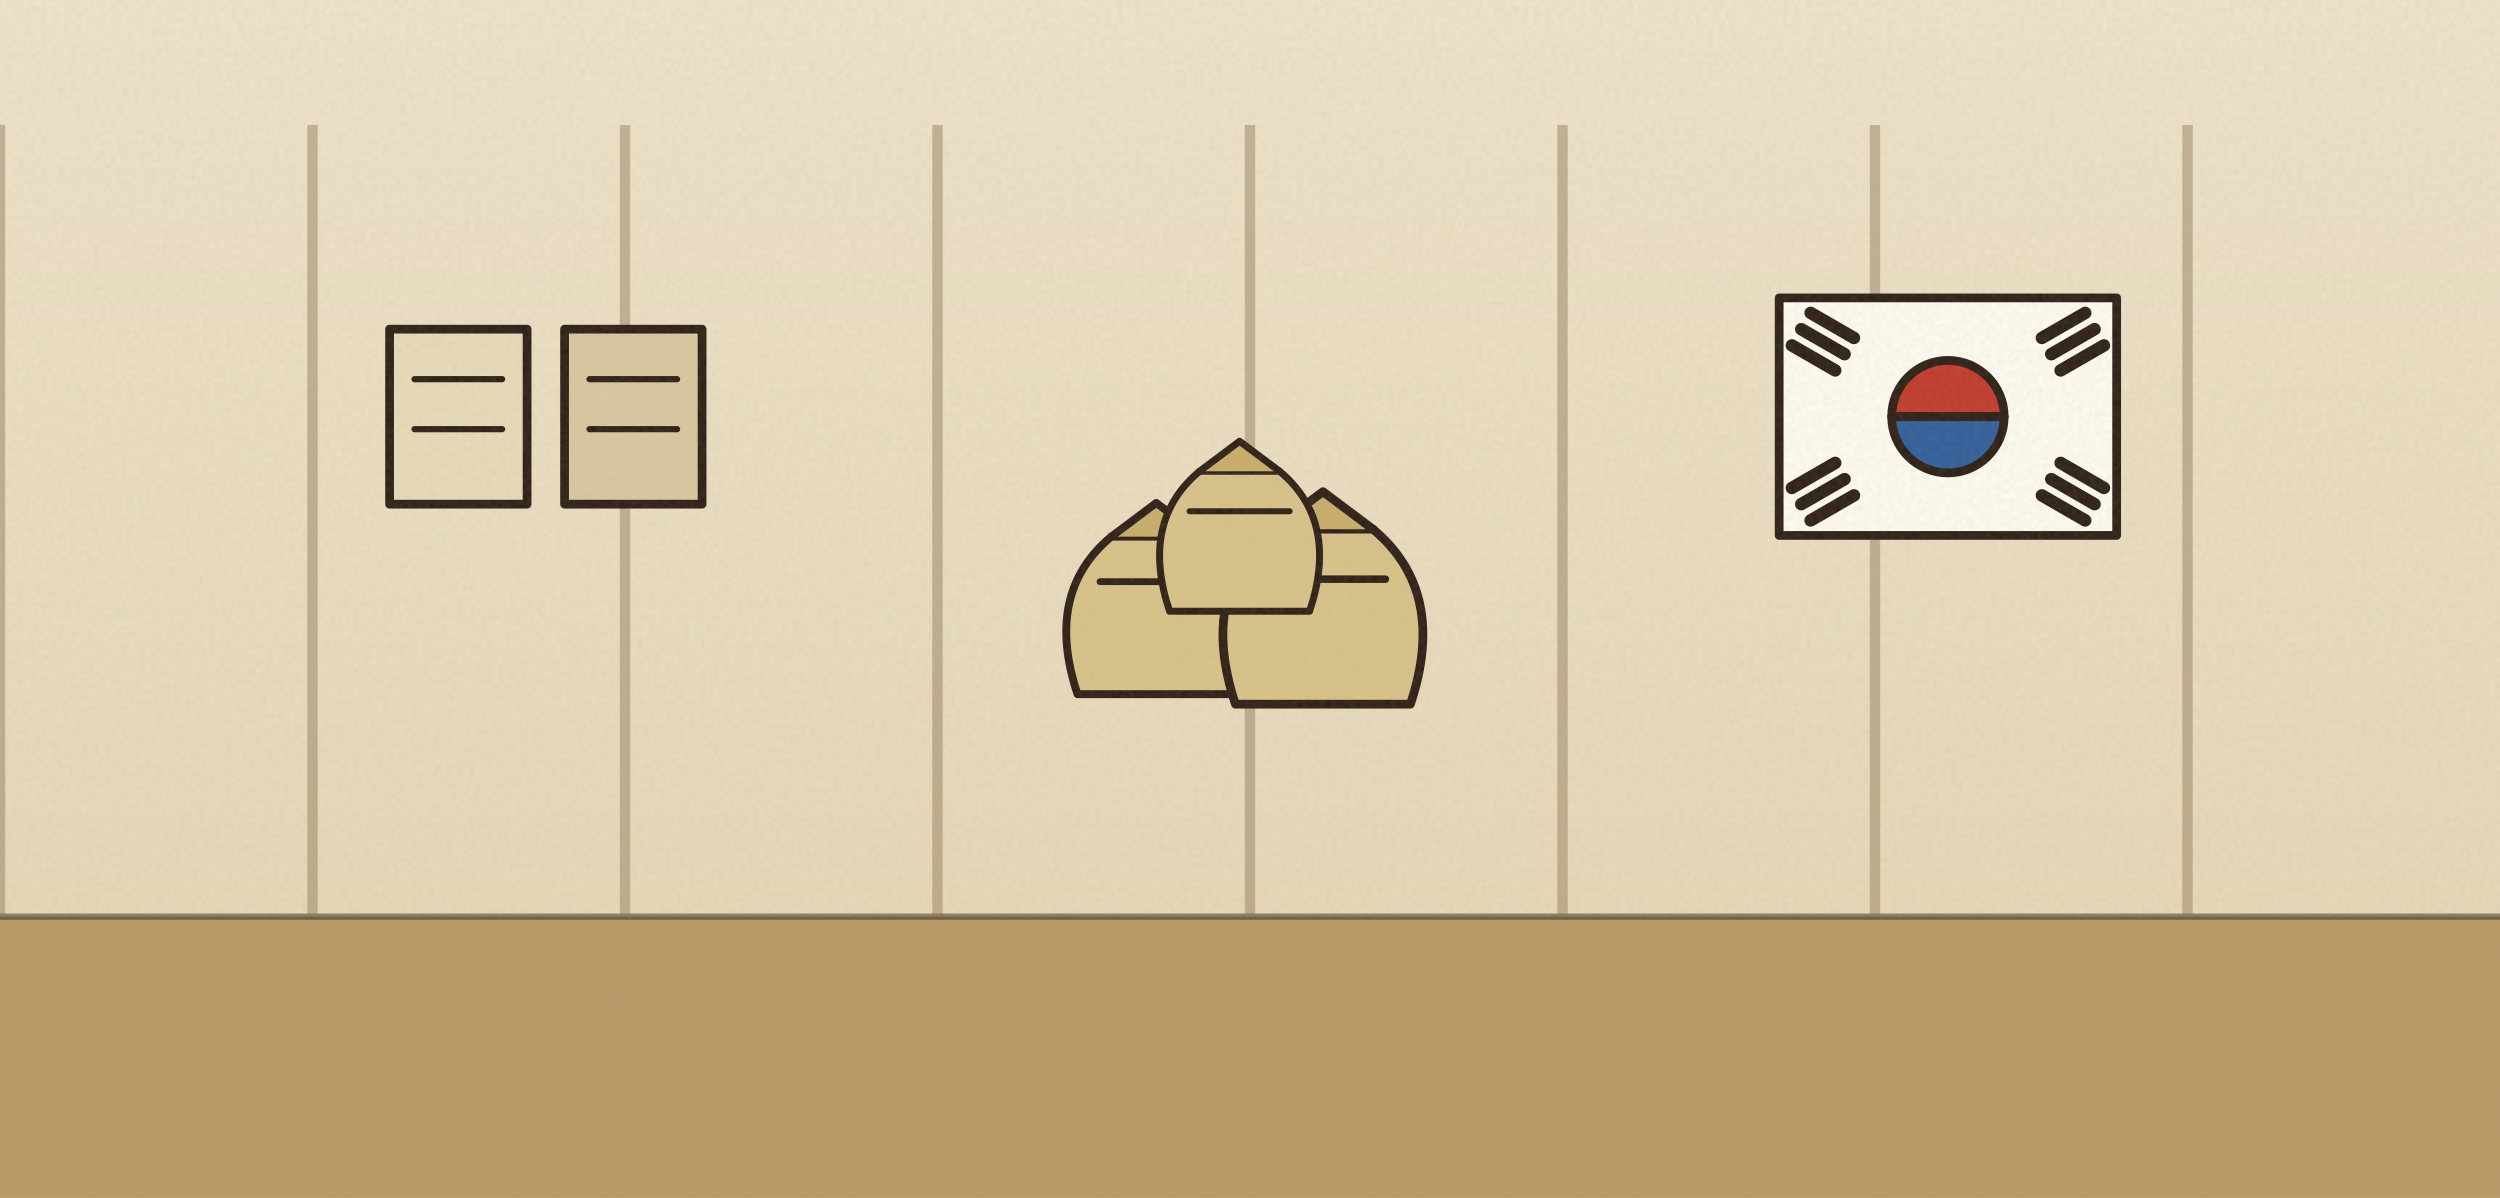
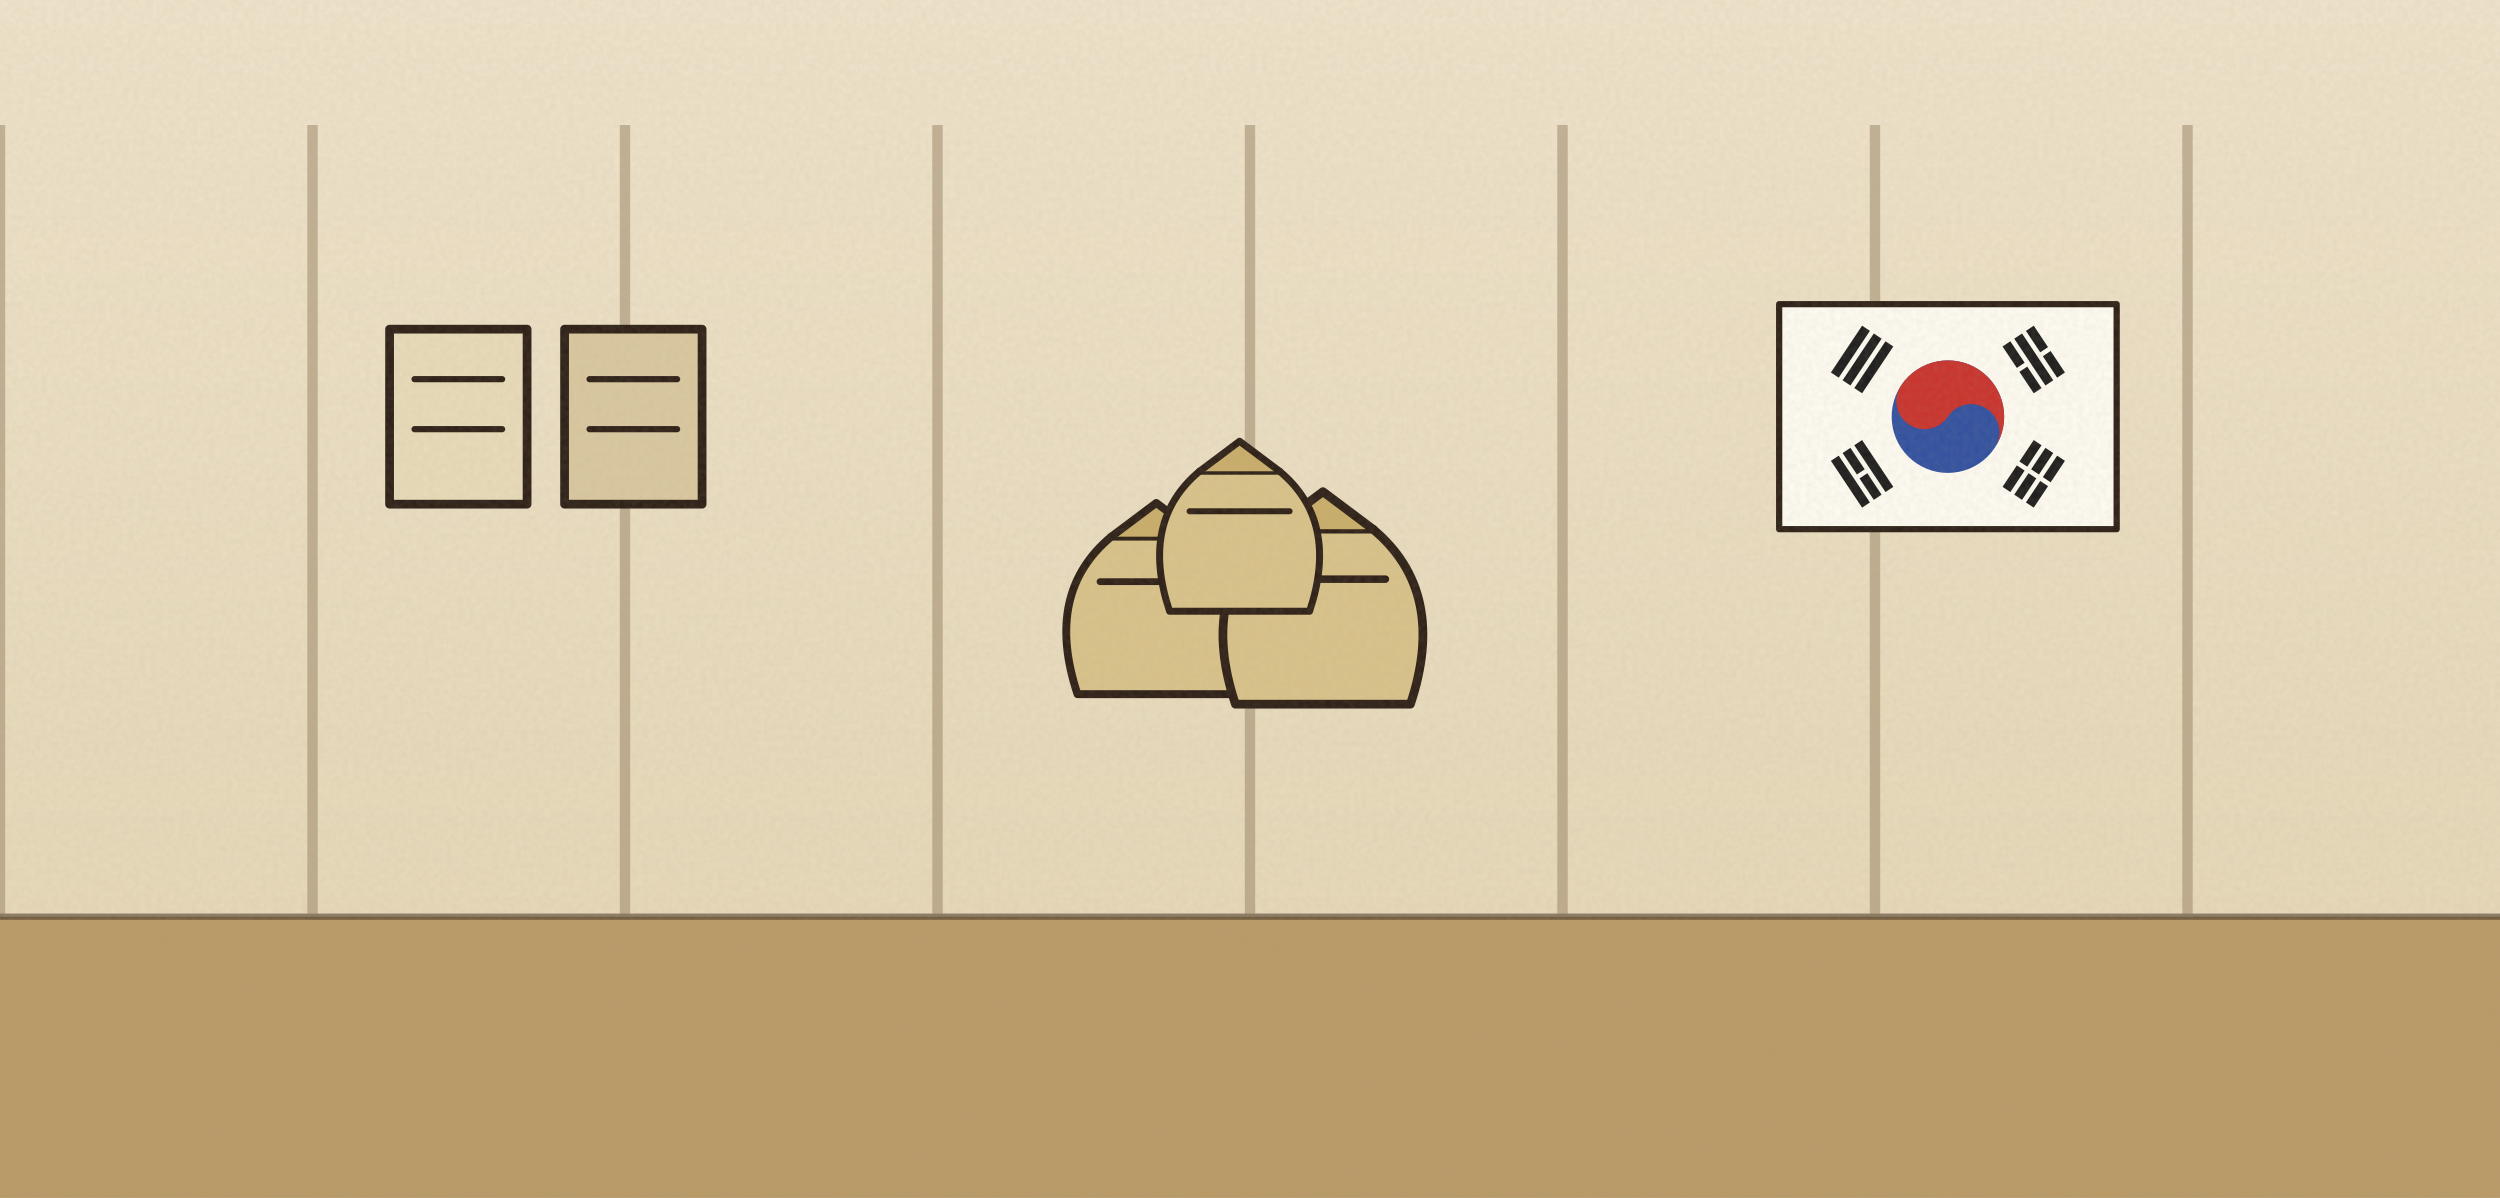
<svg xmlns="http://www.w3.org/2000/svg" viewBox="0 0 480 230" width="480" height="230" role="img" aria-label="치안·식량 장부, 곡식 자루, 태극기">
  <defs>
    <linearGradient id="sky" x1="0" y1="0" x2="0" y2="1">
      <stop offset="0" stop-color="#efe4cc" />
      <stop offset="1" stop-color="#e4d6b4" />
    </linearGradient>
    <filter id="paper" x="0" y="0" width="100%" height="100%">
      <feTurbulence type="fractalNoise" baseFrequency="0.9" numOctaves="2" seed="4" result="n" />
      <feColorMatrix in="n" type="matrix" values="0 0 0 0 0.45  0 0 0 0 0.36  0 0 0 0 0.25  0 0 0 0.16 0" />
      <feComposite in2="SourceGraphic" operator="in" />
    </filter>
    <filter id="wash">
      <feTurbulence type="fractalNoise" baseFrequency="0.03 0.08" numOctaves="3" seed="7" result="t" />
      <feDisplacementMap in="SourceGraphic" in2="t" scale="6" />
    </filter>
    <linearGradient id="sea" x1="0" y1="0" x2="0" y2="1">
      <stop offset="0" stop-color="#5c8190" />
      <stop offset="1" stop-color="#3f6577" />
    </linearGradient>
  </defs>
  <rect width="480" height="230" fill="url(#sky)" />
  <rect y="176" width="480" height="54" fill="#b99a66" />
  <path d="M0 176 H480" stroke="#2a1d14" stroke-width="1.2" opacity=".5" />
  <g stroke="#8a7355" stroke-width="2" opacity=".45">
    <path d="M0 24 V176" />
    <path d="M60 24 V176" />
    <path d="M120 24 V176" />
    <path d="M180 24 V176" />
    <path d="M240 24 V176" />
    <path d="M300 24 V176" />
    <path d="M360 24 V176" />
    <path d="M420 24 V176" />
  </g>
  <g transform="translate(106 80) scale(1.2)" stroke="#2a1d14" stroke-width="1.4" stroke-linejoin="round" stroke-linecap="round">
    <rect x="-26" y="-14" width="22" height="28" fill="#e8dcba" />
    <rect x="2" y="-14" width="22" height="28" fill="#d9c8a0" />
    <path d="M-22 -6 H-8 M-22 2 H-8 M6 -6 H20 M6 2 H20" stroke-width="1" />
  </g>
  <g transform="translate(222 116) scale(1.08)" stroke="#2a1d14" stroke-width="1.4" stroke-linejoin="round" stroke-linecap="round">
    <path d="M-14 16 Q-20 -2 -8 -12 H8 Q20 -2 14 16 Z" fill="#d9c38a" />
    <path d="M-8 -12 L0 -18 L8 -12" fill="#c9ae6a" />
    <path d="M-10 -4 H10" stroke-width="1.2" />
  </g>
  <g transform="translate(254 116) scale(1.2)" stroke="#2a1d14" stroke-width="1.4" stroke-linejoin="round" stroke-linecap="round">
    <path d="M-14 16 Q-20 -2 -8 -12 H8 Q20 -2 14 16 Z" fill="#d9c38a" />
    <path d="M-8 -12 L0 -18 L8 -12" fill="#c9ae6a" />
    <path d="M-10 -4 H10" stroke-width="1.2" />
  </g>
  <g transform="translate(238 102) scale(0.96)" stroke="#2a1d14" stroke-width="1.4" stroke-linejoin="round" stroke-linecap="round">
    <path d="M-14 16 Q-20 -2 -8 -12 H8 Q20 -2 14 16 Z" fill="#d9c38a" />
    <path d="M-8 -12 L0 -18 L8 -12" fill="#c9ae6a" />
    <path d="M-10 -4 H10" stroke-width="1.2" />
  </g>
  <g transform="translate(374 80) scale(1.2)" stroke="#2a1d14" stroke-width="1.4" stroke-linejoin="round" stroke-linecap="round">
-     <rect x="-27" y="-19" width="54" height="38" fill="#fffdf4" />
-     <path d="M-9 0 A9 9 0 0 1 9 0 Z" fill="#c0392b" />
-     <path d="M-9 0 A9 9 0 0 0 9 0 Z" fill="#2f5d9c" />
-     <g stroke-width="2" stroke="#2a1d14">
-       <path d="M-24 -15 h8 M-24 -12 h8 M-24 -9 h8" transform="rotate(30 -20 -12)" />
-       <path d="M16 -15 h8 M16 -12 h8 M16 -9 h8" transform="rotate(-30 20 -12)" />
-       <path d="M-24 9 h8 M-24 12 h8 M-24 15 h8" transform="rotate(-30 -20 12)" />
-       <path d="M16 9 h8 M16 12 h8 M16 15 h8" transform="rotate(30 20 12)" />
+     <rect x="-27" y="-18" width="54" height="36" fill="#fffdf4" stroke-width="1" />
+     <g transform="rotate(33.69)" stroke="none">
+       <circle r="9" fill="#2f4fa0" />
+       <path d="M-9 0 A9 9 0 0 1 9 0 A4.5 4.5 0 0 0 0 0 A4.5 4.5 0 0 1 -9 0 Z" fill="#c8312b" />
+     </g>
+     <g fill="#1b1b1b" stroke="none">
+       <g transform="translate(-13.73 -9.15) rotate(-236.31)">
+         <rect x="-4.5" y="-3" width="9" height="1.5" />
+         <rect x="-4.5" y="-0.75" width="9" height="1.5" />
+         <rect x="-4.5" y="1.5" width="9" height="1.5" />
+       </g>
+       <g transform="translate(13.73 -9.15) rotate(-123.69)">
+         <rect x="-4.5" y="-3" width="4.125" height="1.5" />
+         <rect x="0.375" y="-3" width="4.125" height="1.5" />
+         <rect x="-4.5" y="-0.75" width="9" height="1.5" />
+         <rect x="-4.5" y="1.5" width="4.125" height="1.5" />
+         <rect x="0.375" y="1.5" width="4.125" height="1.5" />
+       </g>
+       <g transform="translate(-13.73 9.15) rotate(56.31)">
+         <rect x="-4.5" y="-3" width="9" height="1.5" />
+         <rect x="-4.5" y="-0.75" width="4.125" height="1.5" />
+         <rect x="0.375" y="-0.75" width="4.125" height="1.5" />
+         <rect x="-4.5" y="1.5" width="9" height="1.5" />
+       </g>
+       <g transform="translate(13.73 9.15) rotate(-56.31)">
+         <rect x="-4.5" y="-3" width="4.125" height="1.5" />
+         <rect x="0.375" y="-3" width="4.125" height="1.5" />
+         <rect x="-4.5" y="-0.75" width="4.125" height="1.5" />
+         <rect x="0.375" y="-0.75" width="4.125" height="1.5" />
+         <rect x="-4.5" y="1.5" width="4.125" height="1.5" />
+         <rect x="0.375" y="1.5" width="4.125" height="1.5" />
+       </g>
    </g>
  </g>
  <rect width="480" height="230" fill="#fff" filter="url(#paper)" />
</svg>
